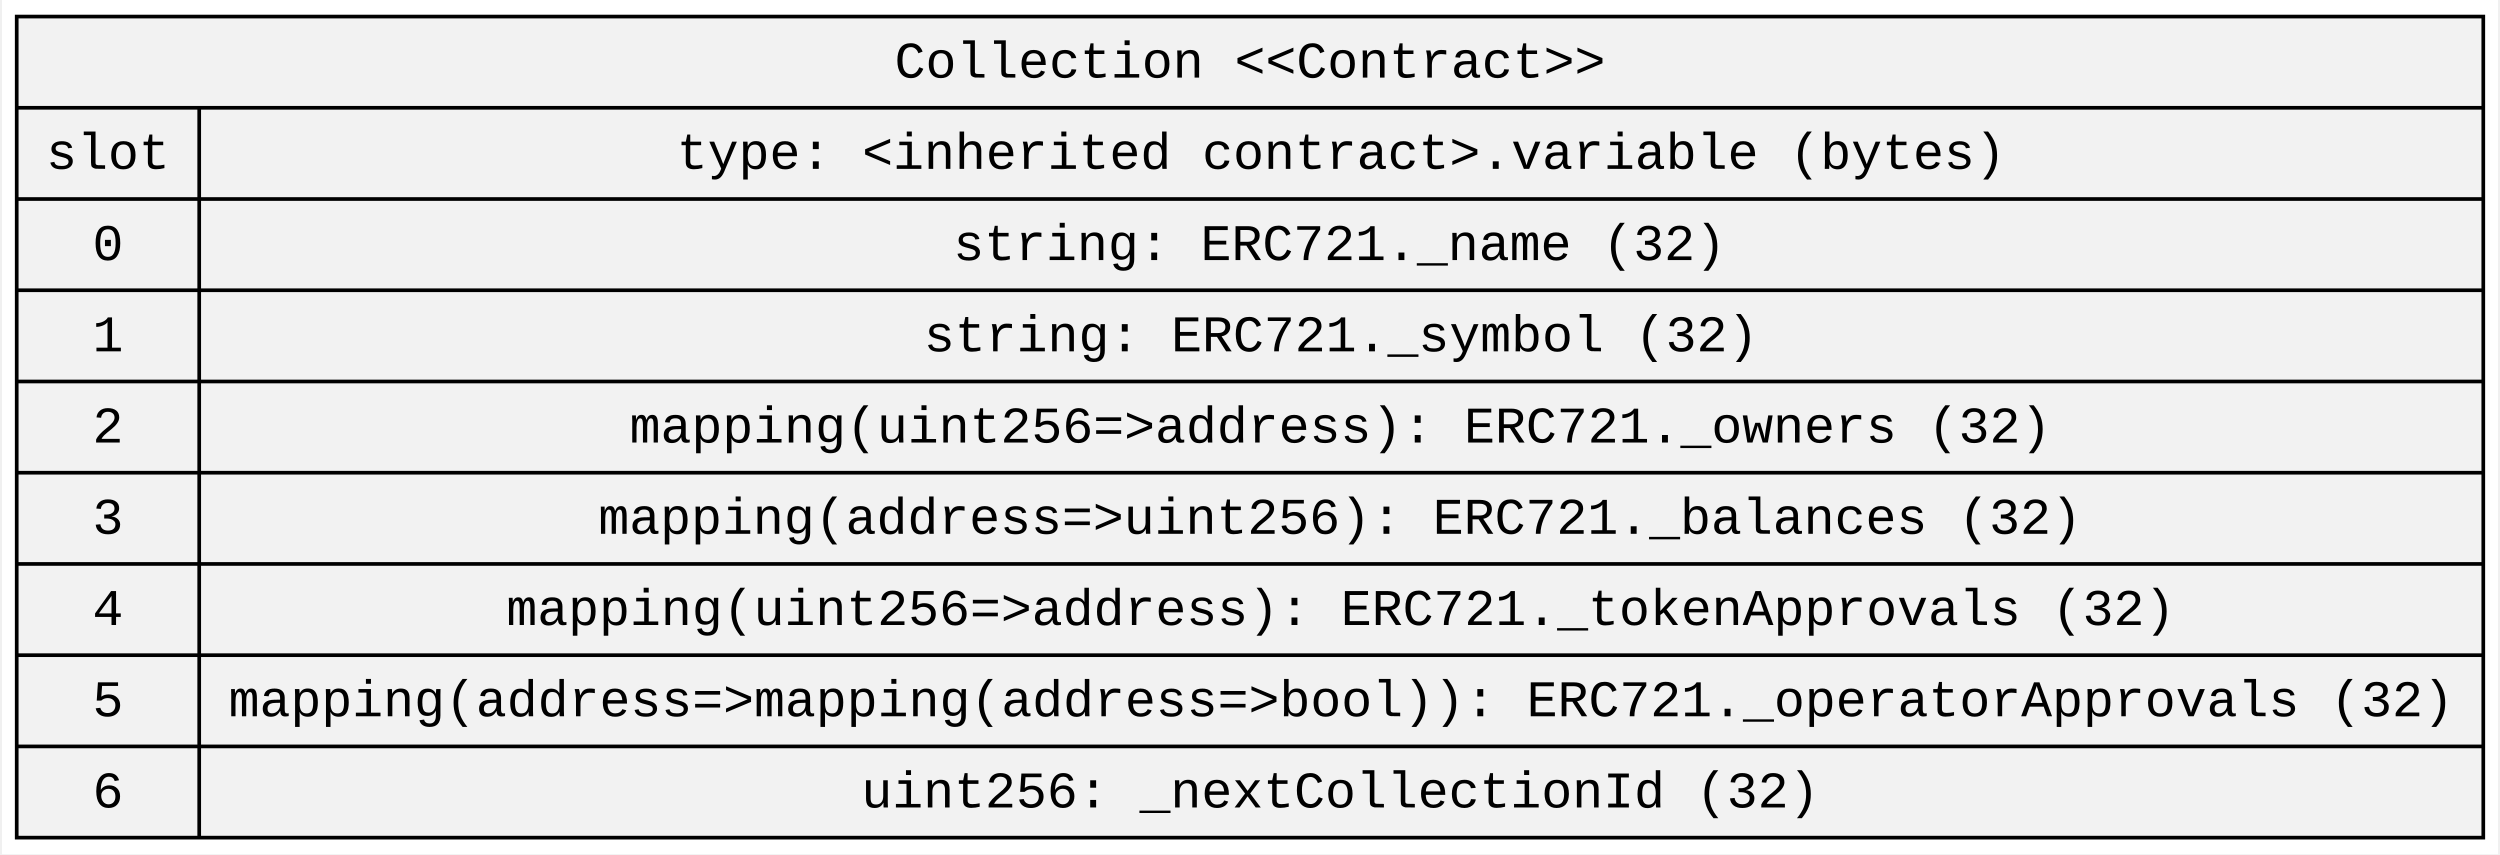
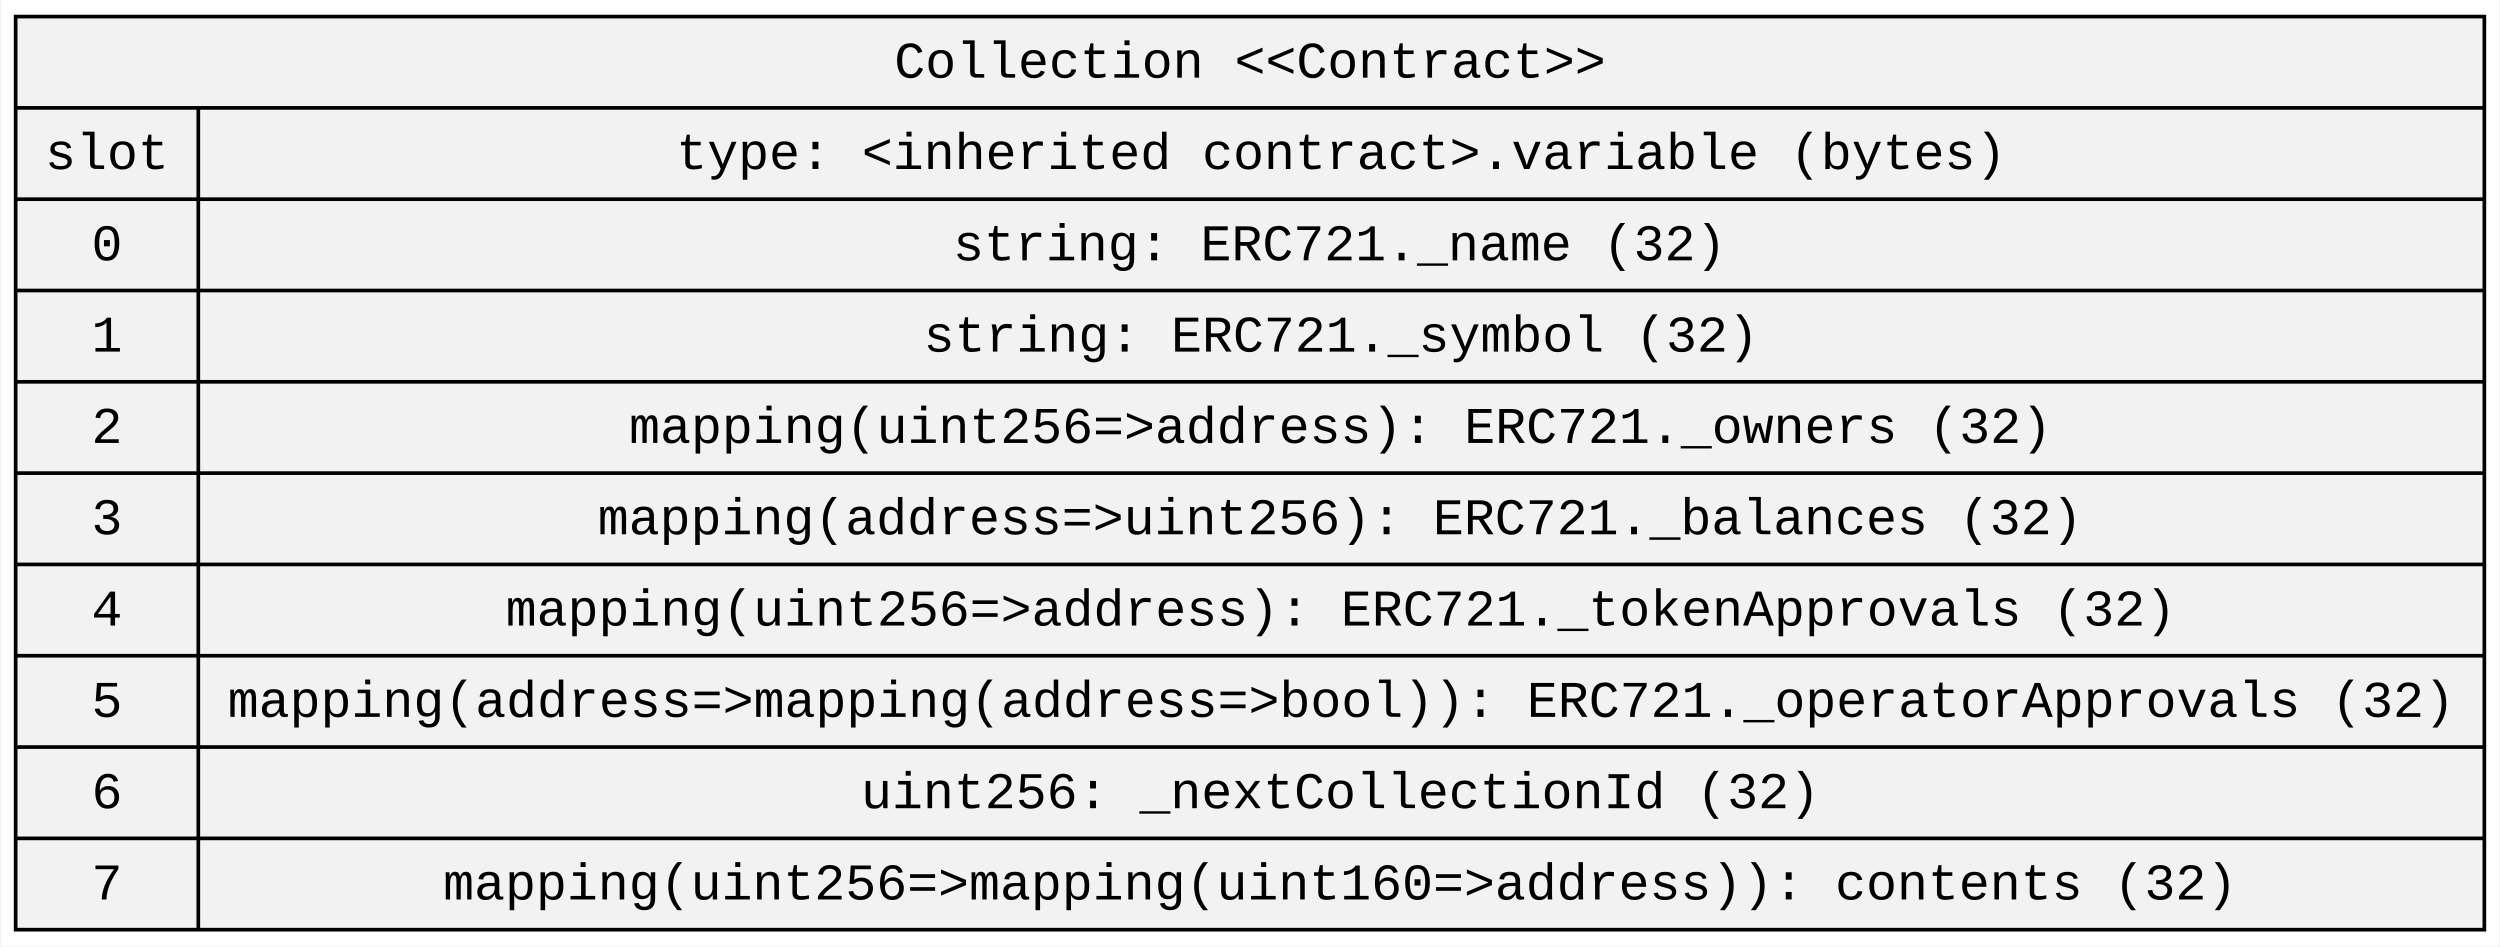
- <svg xmlns="http://www.w3.org/2000/svg" width="679pt" height="232pt" viewBox="0.00 0.00 678.50 232.20">
-   <g id="graph0" class="graph" transform="scale(1 1) rotate(0) translate(4 228.2)">
-     <polygon fill="white" stroke="transparent" points="-4,4 -4,-228.2 674.5,-228.2 674.5,4 -4,4" />
+ <svg xmlns="http://www.w3.org/2000/svg" width="679pt" height="257pt" viewBox="0.00 0.00 678.50 257.00">
+   <g id="graph0" class="graph" transform="scale(1 1) rotate(0) translate(4 253)">
+     <polygon fill="white" stroke="transparent" points="-4,4 -4,-253 674.5,-253 674.5,4 -4,4" />
    <g id="node1" class="node">
-       <polygon fill="#f2f2f2" stroke="black" points="0,-0.5 0,-223.7 670.5,-223.7 670.5,-0.5 0,-0.5" />
-       <text text-anchor="middle" x="335.25" y="-207.1" font-family="Courier New" font-size="14.00">Collection &lt;&lt;Contract&gt;&gt;</text>
-       <polyline fill="none" stroke="black" points="0,-198.9 670.5,-198.9 " />
-       <text text-anchor="middle" x="24.8" y="-182.3" font-family="Courier New" font-size="14.00">slot</text>
+       <polygon fill="#f2f2f2" stroke="black" points="0,-0.5 0,-248.5 670.5,-248.5 670.5,-0.5 0,-0.5" />
+       <text text-anchor="middle" x="335.25" y="-231.9" font-family="Courier New" font-size="14.00">Collection &lt;&lt;Contract&gt;&gt;</text>
+       <polyline fill="none" stroke="black" points="0,-223.7 670.5,-223.7 " />
+       <text text-anchor="middle" x="24.8" y="-207.1" font-family="Courier New" font-size="14.00">slot</text>
+       <polyline fill="none" stroke="black" points="0,-198.9 49.61,-198.9 " />
+       <text text-anchor="middle" x="24.8" y="-182.3" font-family="Courier New" font-size="14.00">0</text>
      <polyline fill="none" stroke="black" points="0,-174.1 49.61,-174.1 " />
-       <text text-anchor="middle" x="24.8" y="-157.5" font-family="Courier New" font-size="14.00">0</text>
+       <text text-anchor="middle" x="24.8" y="-157.5" font-family="Courier New" font-size="14.00">1</text>
      <polyline fill="none" stroke="black" points="0,-149.3 49.61,-149.3 " />
-       <text text-anchor="middle" x="24.8" y="-132.7" font-family="Courier New" font-size="14.00">1</text>
+       <text text-anchor="middle" x="24.8" y="-132.7" font-family="Courier New" font-size="14.00">2</text>
      <polyline fill="none" stroke="black" points="0,-124.5 49.61,-124.5 " />
-       <text text-anchor="middle" x="24.8" y="-107.9" font-family="Courier New" font-size="14.00">2</text>
+       <text text-anchor="middle" x="24.8" y="-107.9" font-family="Courier New" font-size="14.00">3</text>
      <polyline fill="none" stroke="black" points="0,-99.7 49.61,-99.7 " />
-       <text text-anchor="middle" x="24.8" y="-83.1" font-family="Courier New" font-size="14.00">3</text>
+       <text text-anchor="middle" x="24.8" y="-83.1" font-family="Courier New" font-size="14.00">4</text>
      <polyline fill="none" stroke="black" points="0,-74.9 49.61,-74.9 " />
-       <text text-anchor="middle" x="24.8" y="-58.3" font-family="Courier New" font-size="14.00">4</text>
+       <text text-anchor="middle" x="24.8" y="-58.3" font-family="Courier New" font-size="14.00">5</text>
      <polyline fill="none" stroke="black" points="0,-50.1 49.61,-50.1 " />
-       <text text-anchor="middle" x="24.8" y="-33.5" font-family="Courier New" font-size="14.00">5</text>
+       <text text-anchor="middle" x="24.8" y="-33.5" font-family="Courier New" font-size="14.00">6</text>
      <polyline fill="none" stroke="black" points="0,-25.3 49.61,-25.3 " />
-       <text text-anchor="middle" x="24.8" y="-8.7" font-family="Courier New" font-size="14.00">6</text>
-       <polyline fill="none" stroke="black" points="49.61,-0.5 49.61,-198.9 " />
-       <text text-anchor="middle" x="360.05" y="-182.3" font-family="Courier New" font-size="14.00">type: &lt;inherited contract&gt;.variable (bytes)</text>
+       <text text-anchor="middle" x="24.8" y="-8.7" font-family="Courier New" font-size="14.00">7</text>
+       <polyline fill="none" stroke="black" points="49.61,-0.5 49.61,-223.7 " />
+       <text text-anchor="middle" x="360.05" y="-207.1" font-family="Courier New" font-size="14.00">type: &lt;inherited contract&gt;.variable (bytes)</text>
+       <polyline fill="none" stroke="black" points="49.61,-198.9 670.5,-198.9 " />
+       <text text-anchor="middle" x="359.62" y="-182.3" font-family="Courier New" font-size="14.00">string: ERC721._name (32)</text>
      <polyline fill="none" stroke="black" points="49.61,-174.1 670.5,-174.1 " />
-       <text text-anchor="middle" x="359.62" y="-157.5" font-family="Courier New" font-size="14.00">string: ERC721._name (32)</text>
+       <text text-anchor="middle" x="360.02" y="-157.5" font-family="Courier New" font-size="14.00">string: ERC721._symbol (32)</text>
      <polyline fill="none" stroke="black" points="49.61,-149.3 670.5,-149.3 " />
-       <text text-anchor="middle" x="360.02" y="-132.7" font-family="Courier New" font-size="14.00">string: ERC721._symbol (32)</text>
+       <text text-anchor="middle" x="359.84" y="-132.7" font-family="Courier New" font-size="14.00">mapping(uint256=&gt;address): ERC721._owners (32)</text>
      <polyline fill="none" stroke="black" points="49.61,-124.5 670.5,-124.5 " />
-       <text text-anchor="middle" x="359.84" y="-107.9" font-family="Courier New" font-size="14.00">mapping(uint256=&gt;address): ERC721._owners (32)</text>
+       <text text-anchor="middle" x="359.74" y="-107.9" font-family="Courier New" font-size="14.00">mapping(address=&gt;uint256): ERC721._balances (32)</text>
      <polyline fill="none" stroke="black" points="49.61,-99.7 670.5,-99.7 " />
-       <text text-anchor="middle" x="359.74" y="-83.1" font-family="Courier New" font-size="14.00">mapping(address=&gt;uint256): ERC721._balances (32)</text>
+       <text text-anchor="middle" x="359.94" y="-83.1" font-family="Courier New" font-size="14.00">mapping(uint256=&gt;address): ERC721._tokenApprovals (32)</text>
      <polyline fill="none" stroke="black" points="49.61,-74.9 670.5,-74.9 " />
-       <text text-anchor="middle" x="359.94" y="-58.3" font-family="Courier New" font-size="14.00">mapping(uint256=&gt;address): ERC721._tokenApprovals (32)</text>
+       <text text-anchor="middle" x="360.05" y="-58.3" font-family="Courier New" font-size="14.00">mapping(address=&gt;mapping(address=&gt;bool)): ERC721._operatorApprovals (32)</text>
      <polyline fill="none" stroke="black" points="49.61,-50.1 670.5,-50.1 " />
-       <text text-anchor="middle" x="360.05" y="-33.5" font-family="Courier New" font-size="14.00">mapping(address=&gt;mapping(address=&gt;bool)): ERC721._operatorApprovals (32)</text>
+       <text text-anchor="middle" x="359.83" y="-33.5" font-family="Courier New" font-size="14.00">uint256: _nextCollectionId (32)</text>
      <polyline fill="none" stroke="black" points="49.61,-25.3 670.5,-25.3 " />
-       <text text-anchor="middle" x="359.83" y="-8.7" font-family="Courier New" font-size="14.00">uint256: _nextCollectionId (32)</text>
+       <text text-anchor="middle" x="359.75" y="-8.7" font-family="Courier New" font-size="14.00">mapping(uint256=&gt;mapping(uint160=&gt;address)): contents (32)</text>
    </g>
  </g>
</svg>
